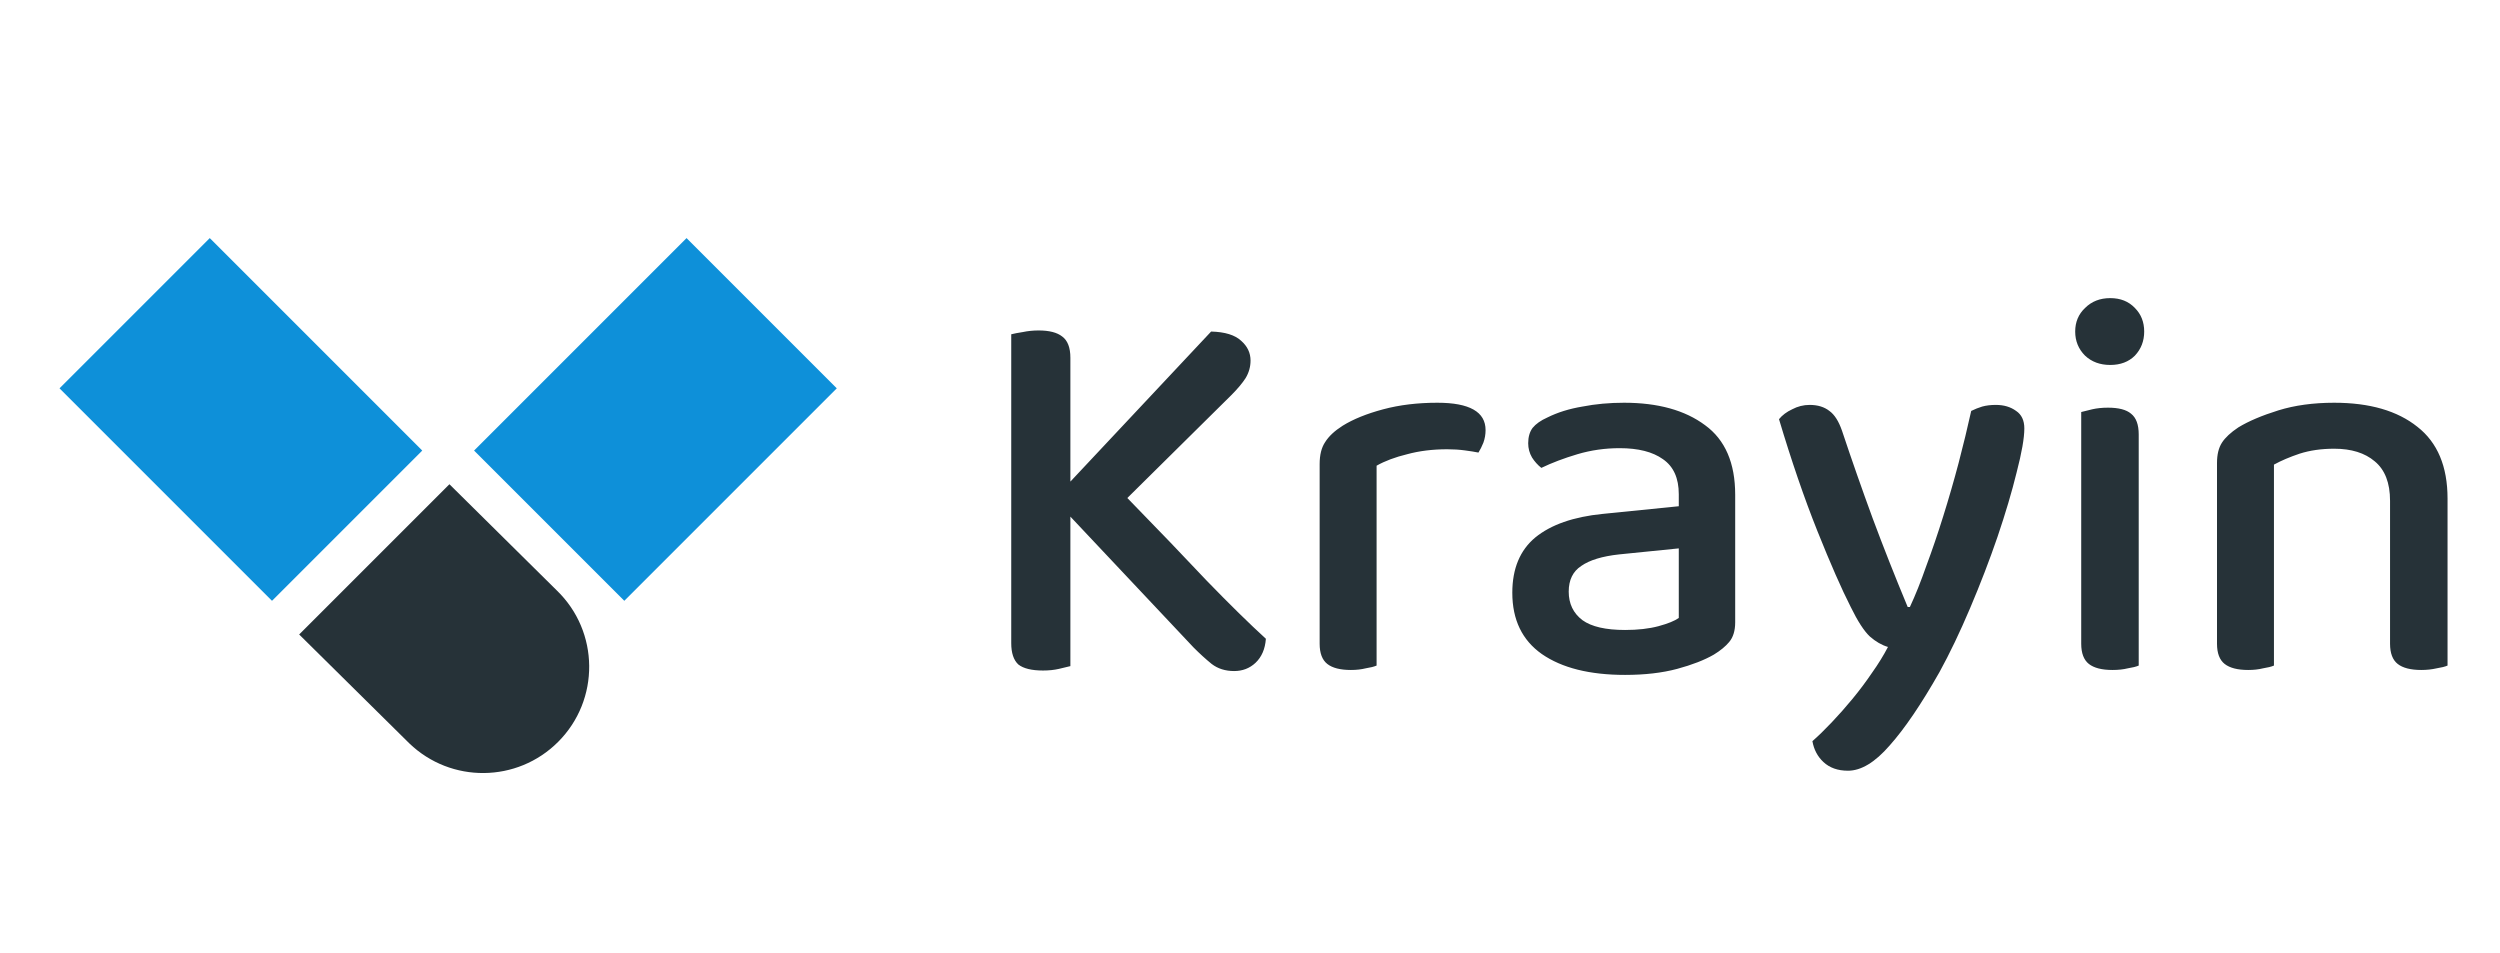
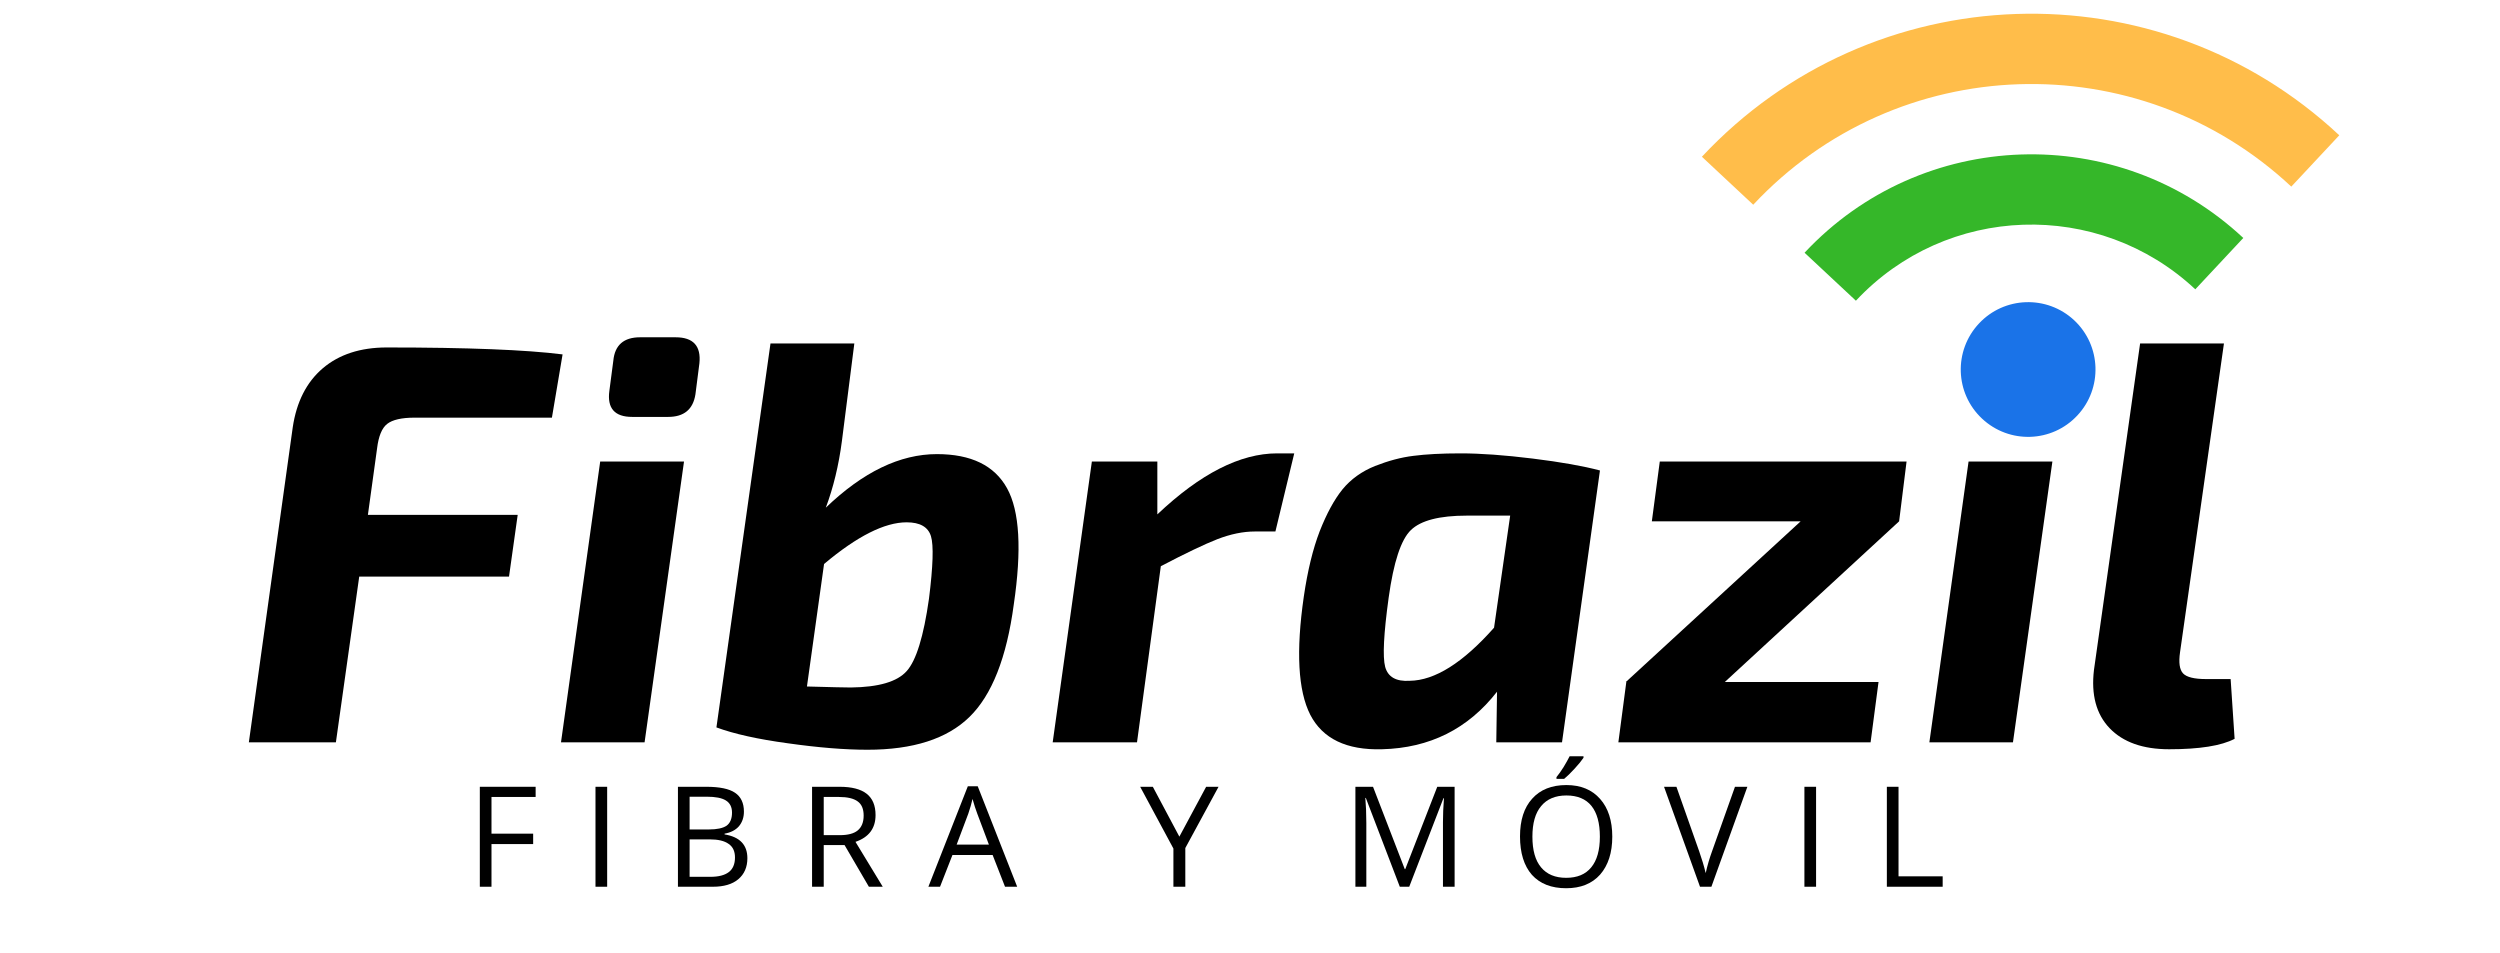
- <svg xmlns="http://www.w3.org/2000/svg" width="105" height="40" viewBox="0 0 105 40" fill="none">
-   <path d="M2.5 16.31L11.424 25.234L17.734 18.924L8.81 10L2.5 16.31Z" fill="#0E90D9" />
-   <path d="M35.145 16.31L26.221 25.234L19.911 18.924L28.835 10L35.145 16.31Z" fill="#0E90D9" />
-   <path d="M12.565 26.648L17.19 31.22C18.941 32.906 21.72 32.88 23.439 31.161C25.205 29.395 25.178 26.525 23.38 24.793L18.876 20.338L12.565 26.648Z" fill="#263238" />
-   <path d="M44.956 21.698V27.977C44.833 28.008 44.672 28.047 44.473 28.093C44.273 28.139 44.051 28.162 43.806 28.162C43.33 28.162 42.985 28.077 42.771 27.909C42.571 27.724 42.472 27.425 42.472 27.012V14.04C42.594 14.009 42.755 13.978 42.955 13.947C43.169 13.902 43.392 13.879 43.622 13.879C44.066 13.879 44.396 13.963 44.611 14.132C44.841 14.3 44.956 14.599 44.956 15.028V20.227L50.867 13.925C51.449 13.94 51.871 14.07 52.132 14.316C52.392 14.546 52.523 14.822 52.523 15.143C52.523 15.404 52.454 15.649 52.316 15.88C52.178 16.094 51.978 16.332 51.718 16.593L47.348 20.916C48.62 22.22 49.732 23.378 50.683 24.39C51.649 25.386 52.477 26.199 53.167 26.828C53.136 27.257 52.99 27.594 52.73 27.84C52.484 28.07 52.185 28.184 51.833 28.184C51.465 28.184 51.15 28.085 50.89 27.886C50.644 27.686 50.391 27.456 50.131 27.195L44.956 21.698ZM57.817 27.954C57.709 28 57.556 28.039 57.357 28.07C57.173 28.116 56.966 28.139 56.736 28.139C56.291 28.139 55.961 28.054 55.747 27.886C55.532 27.717 55.425 27.433 55.425 27.035V19.491C55.425 19.107 55.501 18.8 55.655 18.57C55.808 18.325 56.053 18.095 56.391 17.881C56.835 17.605 57.403 17.375 58.093 17.191C58.783 17.006 59.542 16.915 60.37 16.915C61.719 16.915 62.394 17.298 62.394 18.064C62.394 18.248 62.363 18.425 62.302 18.593C62.24 18.747 62.171 18.885 62.095 19.008C61.941 18.977 61.75 18.946 61.52 18.916C61.29 18.885 61.044 18.869 60.784 18.869C60.17 18.869 59.611 18.939 59.105 19.076C58.599 19.199 58.169 19.36 57.817 19.559V27.954ZM68.255 26.459C68.791 26.459 69.259 26.406 69.658 26.299C70.056 26.191 70.34 26.076 70.509 25.953V23.032L68.002 23.285C67.296 23.362 66.767 23.523 66.415 23.768C66.062 23.998 65.886 24.359 65.886 24.849C65.886 25.355 66.078 25.754 66.461 26.046C66.844 26.322 67.442 26.459 68.255 26.459ZM68.209 16.915C69.635 16.915 70.769 17.229 71.613 17.858C72.456 18.471 72.878 19.445 72.878 20.779V26.137C72.878 26.49 72.793 26.766 72.625 26.965C72.472 27.149 72.257 27.326 71.981 27.494C71.582 27.724 71.069 27.924 70.44 28.093C69.811 28.261 69.083 28.346 68.255 28.346C66.767 28.346 65.602 28.054 64.759 27.471C63.931 26.889 63.517 26.03 63.517 24.895C63.517 23.884 63.839 23.109 64.483 22.573C65.142 22.036 66.085 21.706 67.312 21.584L70.509 21.262V20.756C70.509 20.081 70.287 19.59 69.842 19.284C69.412 18.977 68.807 18.823 68.025 18.823C67.412 18.823 66.821 18.908 66.254 19.076C65.686 19.245 65.18 19.437 64.736 19.651C64.582 19.529 64.452 19.383 64.345 19.215C64.237 19.03 64.184 18.831 64.184 18.616C64.184 18.356 64.245 18.141 64.368 17.973C64.506 17.804 64.713 17.658 64.989 17.535C65.418 17.321 65.909 17.168 66.461 17.076C67.013 16.968 67.596 16.915 68.209 16.915ZM77.731 25.494C77.348 24.742 76.88 23.677 76.328 22.297C75.776 20.916 75.24 19.352 74.718 17.605C74.856 17.436 75.04 17.298 75.27 17.191C75.5 17.068 75.746 17.006 76.006 17.006C76.344 17.006 76.62 17.091 76.834 17.259C77.049 17.413 77.225 17.689 77.363 18.087C77.777 19.329 78.207 20.556 78.651 21.767C79.096 22.963 79.587 24.206 80.123 25.494H80.215C80.445 25.003 80.675 24.428 80.905 23.768C81.151 23.109 81.388 22.412 81.618 21.675C81.848 20.939 82.063 20.196 82.262 19.445C82.462 18.678 82.638 17.95 82.791 17.259C82.945 17.183 83.098 17.122 83.251 17.076C83.42 17.029 83.612 17.006 83.826 17.006C84.164 17.006 84.447 17.091 84.677 17.259C84.907 17.413 85.022 17.658 85.022 17.995C85.022 18.394 84.915 19.008 84.7 19.835C84.501 20.648 84.233 21.553 83.895 22.549C83.558 23.531 83.175 24.527 82.745 25.54C82.316 26.552 81.887 27.448 81.457 28.23C80.691 29.58 79.993 30.607 79.364 31.312C78.751 32.018 78.168 32.37 77.616 32.37C77.187 32.37 76.842 32.248 76.581 32.002C76.336 31.773 76.183 31.481 76.121 31.128C76.367 30.914 76.635 30.653 76.926 30.346C77.218 30.04 77.509 29.71 77.8 29.358C78.092 29.005 78.368 28.637 78.628 28.253C78.889 27.886 79.111 27.525 79.295 27.172C79.035 27.096 78.782 26.95 78.536 26.735C78.291 26.506 78.023 26.091 77.731 25.494ZM89.826 27.954C89.719 28 89.566 28.039 89.366 28.07C89.182 28.116 88.968 28.139 88.722 28.139C88.278 28.139 87.948 28.054 87.733 27.886C87.519 27.717 87.411 27.433 87.411 27.035V17.305C87.534 17.275 87.687 17.236 87.871 17.191C88.07 17.145 88.293 17.122 88.538 17.122C88.983 17.122 89.305 17.206 89.504 17.375C89.719 17.543 89.826 17.834 89.826 18.248V27.954ZM87.158 13.925C87.158 13.526 87.296 13.196 87.572 12.935C87.848 12.659 88.201 12.521 88.63 12.521C89.059 12.521 89.404 12.659 89.665 12.935C89.926 13.196 90.056 13.526 90.056 13.925C90.056 14.323 89.926 14.661 89.665 14.937C89.404 15.197 89.059 15.328 88.63 15.328C88.201 15.328 87.848 15.197 87.572 14.937C87.296 14.661 87.158 14.323 87.158 13.925ZM100.382 21.032C100.382 20.28 100.167 19.728 99.738 19.375C99.324 19.023 98.757 18.846 98.036 18.846C97.499 18.846 97.016 18.916 96.587 19.053C96.173 19.192 95.813 19.345 95.506 19.514V27.954C95.399 28 95.245 28.039 95.046 28.07C94.862 28.116 94.655 28.139 94.425 28.139C93.98 28.139 93.651 28.054 93.436 27.886C93.221 27.717 93.114 27.433 93.114 27.035V19.445C93.114 19.092 93.183 18.808 93.321 18.593C93.459 18.379 93.689 18.164 94.011 17.95C94.44 17.689 95 17.451 95.69 17.236C96.38 17.022 97.162 16.915 98.036 16.915C99.523 16.915 100.689 17.252 101.532 17.927C102.375 18.586 102.797 19.59 102.797 20.939V27.954C102.69 28 102.536 28.039 102.337 28.07C102.138 28.116 101.923 28.139 101.693 28.139C101.248 28.139 100.919 28.054 100.704 27.886C100.489 27.717 100.382 27.433 100.382 27.035V21.032Z" fill="#263238" />
+ <svg xmlns="http://www.w3.org/2000/svg" width="210" zoomAndPan="magnify" viewBox="0 0 157.5 60" height="80" preserveAspectRatio="xMidYMid meet" version="1.2">
+   <defs>
+     <clipPath id="4373cc3df5">
+       <path d="M 107 0.094 L 148 0.094 L 148 13 L 107 13 Z M 107 0.094 " />
+     </clipPath>
+     <clipPath id="ca78524e6f">
+       <path d="M 107.219 9.875 L 126.621 -10.879 L 147.375 8.523 L 127.973 29.277 Z M 107.219 9.875 " />
+     </clipPath>
+     <clipPath id="308aca0af8">
+       <path d="M 107.219 9.875 L 126.621 -10.879 L 147.375 8.523 L 127.973 29.277 Z M 107.219 9.875 " />
+     </clipPath>
+     <clipPath id="d6f1f6f569">
+       <path d="M 113 9 L 142 9 L 142 19 L 113 19 Z M 113 9 " />
+     </clipPath>
+     <clipPath id="aa2eb89b92">
+       <path d="M 107.219 9.875 L 126.621 -10.879 L 147.375 8.523 L 127.973 29.277 Z M 107.219 9.875 " />
+     </clipPath>
+     <clipPath id="658f47b428">
+       <path d="M 107.219 9.875 L 126.621 -10.879 L 147.375 8.523 L 127.973 29.277 Z M 107.219 9.875 " />
+     </clipPath>
+     <clipPath id="40fcc477ec">
+       <path d="M 123 19 L 133 19 L 133 28 L 123 28 Z M 123 19 " />
+     </clipPath>
+     <clipPath id="887a07afd0">
+       <path d="M 107.219 9.875 L 126.621 -10.879 L 147.375 8.523 L 127.973 29.277 Z M 107.219 9.875 " />
+     </clipPath>
+     <clipPath id="eb48db1ecf">
+       <path d="M 107.219 9.875 L 126.621 -10.879 L 147.375 8.523 L 127.973 29.277 Z M 107.219 9.875 " />
+     </clipPath>
+   </defs>
+   <g id="b91502c331">
+     <g style="fill:#000000;fill-opacity:1;">
+       <g transform="translate(14.73969, 46.76506)">
+         <path style="stroke:none" d="M 20.031 -20.453 L 11.375 -20.453 C 10.562 -20.453 9.988 -20.32 9.656 -20.062 C 9.32 -19.801 9.109 -19.285 9.016 -18.516 L 8.438 -14.328 L 17.875 -14.328 L 17.328 -10.438 L 7.891 -10.438 L 6.422 0 L 0.938 0 L 3.703 -19.844 C 3.941 -21.445 4.57 -22.688 5.594 -23.562 C 6.625 -24.438 7.969 -24.875 9.625 -24.875 C 14.719 -24.875 18.41 -24.727 20.703 -24.438 Z M 20.031 -20.453 " />
+       </g>
+     </g>
+     <g style="fill:#000000;fill-opacity:1;">
+       <g transform="translate(34.51503, 46.76506)">
+         <path style="stroke:none" d="M 5.812 -25.516 L 8.047 -25.516 C 9.16 -25.516 9.66 -24.969 9.547 -23.875 L 9.297 -21.922 C 9.148 -20.973 8.578 -20.5 7.578 -20.5 L 5.312 -20.5 C 4.207 -20.5 3.727 -21.047 3.875 -22.141 L 4.125 -24.047 C 4.219 -25.023 4.781 -25.516 5.812 -25.516 Z M 6.094 0 L 0.828 0 L 3.297 -17.688 L 8.578 -17.688 Z M 6.094 0 " />
+       </g>
+     </g>
+     <g style="fill:#000000;fill-opacity:1;">
+       <g transform="translate(44.38475, 46.76506)">
+         <path style="stroke:none" d="M 9.438 -25.125 L 8.656 -18.984 C 8.457 -17.453 8.117 -16.051 7.641 -14.781 C 9.984 -17.031 12.316 -18.156 14.641 -18.156 C 16.797 -18.156 18.27 -17.438 19.062 -16 C 19.852 -14.57 19.992 -12.133 19.484 -8.688 C 19.035 -5.332 18.102 -2.969 16.688 -1.594 C 15.281 -0.219 13.141 0.469 10.266 0.469 C 8.828 0.469 7.156 0.332 5.25 0.062 C 3.352 -0.195 1.852 -0.531 0.75 -0.938 L 4.156 -25.125 Z M 7.531 -11.234 L 6.453 -3.516 C 7.984 -3.473 8.906 -3.453 9.219 -3.453 C 10.969 -3.473 12.141 -3.816 12.734 -4.484 C 13.336 -5.148 13.805 -6.672 14.141 -9.047 C 14.398 -11.098 14.441 -12.41 14.266 -12.984 C 14.086 -13.566 13.578 -13.859 12.734 -13.859 C 11.348 -13.859 9.613 -12.984 7.531 -11.234 Z M 7.531 -11.234 " />
+       </g>
+     </g>
+     <g style="fill:#000000;fill-opacity:1;">
+       <g transform="translate(65.63158, 46.76506)">
+         <path style="stroke:none" d="M 15.906 -18.203 L 14.719 -13.281 L 13.422 -13.281 C 12.68 -13.281 11.895 -13.117 11.062 -12.797 C 10.238 -12.473 9.051 -11.906 7.5 -11.094 L 6 0 L 0.688 0 L 3.156 -17.688 L 7.281 -17.688 L 7.281 -14.359 C 9.988 -16.922 12.504 -18.203 14.828 -18.203 Z M 15.906 -18.203 " />
+       </g>
+     </g>
+     <g style="fill:#000000;fill-opacity:1;">
+       <g transform="translate(80.81301, 46.76506)">
+         <path style="stroke:none" d="M 17.594 0 L 13.453 0 L 13.5 -3.188 C 11.676 -0.844 9.258 0.363 6.25 0.438 C 4.02 0.5 2.516 -0.223 1.734 -1.734 C 0.961 -3.254 0.828 -5.738 1.328 -9.188 C 1.566 -10.812 1.898 -12.18 2.328 -13.297 C 2.766 -14.41 3.242 -15.289 3.766 -15.938 C 4.297 -16.582 4.977 -17.07 5.812 -17.406 C 6.656 -17.738 7.461 -17.953 8.234 -18.047 C 9.016 -18.148 10.004 -18.203 11.203 -18.203 C 12.461 -18.203 13.977 -18.094 15.75 -17.875 C 17.52 -17.656 18.93 -17.406 19.984 -17.125 Z M 14.328 -14.281 L 11.594 -14.281 C 9.875 -14.281 8.703 -13.977 8.078 -13.375 C 7.453 -12.781 6.984 -11.359 6.672 -9.109 C 6.359 -6.836 6.285 -5.383 6.453 -4.75 C 6.629 -4.113 7.145 -3.82 8 -3.875 C 9.582 -3.895 11.352 -5.008 13.312 -7.219 Z M 14.328 -14.281 " />
+       </g>
+     </g>
+     <g style="fill:#000000;fill-opacity:1;">
+       <g transform="translate(101.9881, 46.76506)">
+         <path style="stroke:none" d="M 17.656 -13.922 L 6.672 -3.797 L 16.359 -3.797 L 15.859 0 L -0.031 0 L 0.469 -3.797 L 0.438 -3.797 L 11.453 -13.922 L 2.078 -13.922 L 2.578 -17.688 L 18.125 -17.688 Z M 17.656 -13.922 " />
+       </g>
+     </g>
+     <g style="fill:#000000;fill-opacity:1;">
+       <g transform="translate(120.7226, 46.76506)">
+         <path style="stroke:none" d="M 5.812 -25.516 L 8.047 -25.516 C 9.16 -25.516 9.66 -24.969 9.547 -23.875 L 9.297 -21.922 C 9.148 -20.973 8.578 -20.5 7.578 -20.5 L 5.312 -20.5 C 4.207 -20.5 3.727 -21.047 3.875 -22.141 L 4.125 -24.047 C 4.219 -25.023 4.781 -25.516 5.812 -25.516 Z M 6.094 0 L 0.828 0 L 3.297 -17.688 L 8.578 -17.688 Z M 6.094 0 " />
+       </g>
+     </g>
+     <g style="fill:#000000;fill-opacity:1;">
+       <g transform="translate(130.5923, 46.76506)">
+         <path style="stroke:none" d="M 9.516 -25.125 L 6.75 -5.672 C 6.656 -5.023 6.719 -4.582 6.938 -4.344 C 7.164 -4.102 7.648 -3.984 8.391 -3.984 L 9.938 -3.984 L 10.188 -0.219 C 9.352 0.219 7.977 0.438 6.062 0.438 C 4.414 0.438 3.164 -0.004 2.312 -0.891 C 1.469 -1.773 1.141 -3 1.328 -4.562 L 4.234 -25.125 Z M 9.516 -25.125 " />
+       </g>
+     </g>
+     <g clip-rule="nonzero" clip-path="url(#4373cc3df5)">
+       <g clip-rule="nonzero" clip-path="url(#ca78524e6f)">
+         <g clip-rule="nonzero" clip-path="url(#308aca0af8)">
+           <path style=" stroke:none;fill-rule:nonzero;fill:#ffbd4a;fill-opacity:1;" d="M 107.219 9.875 L 110.453 12.898 C 119.5 3.223 134.676 2.711 144.352 11.758 L 147.375 8.523 C 135.91 -2.195 117.938 -1.59 107.219 9.875 Z M 107.219 9.875 " />
+         </g>
+       </g>
+     </g>
+     <g clip-rule="nonzero" clip-path="url(#d6f1f6f569)">
+       <g clip-rule="nonzero" clip-path="url(#aa2eb89b92)">
+         <g clip-rule="nonzero" clip-path="url(#658f47b428)">
+           <path style=" stroke:none;fill-rule:nonzero;fill:#35b729;fill-opacity:1;" d="M 113.688 15.922 L 116.922 18.945 C 122.629 12.84 132.203 12.523 138.305 18.227 L 141.328 14.992 C 133.438 7.617 121.062 8.035 113.688 15.922 Z M 113.688 15.922 " />
+         </g>
+       </g>
+     </g>
+     <g clip-rule="nonzero" clip-path="url(#40fcc477ec)">
+       <g clip-rule="nonzero" clip-path="url(#887a07afd0)">
+         <g clip-rule="nonzero" clip-path="url(#eb48db1ecf)">
+           <path style=" stroke:none;fill-rule:nonzero;fill:#1a73e8;fill-opacity:1;" d="M 124.676 20.379 C 123.07 22.094 123.16 24.777 124.871 26.375 C 126.586 27.98 129.27 27.891 130.871 26.176 C 132.473 24.465 132.383 21.777 130.672 20.176 C 128.957 18.578 126.273 18.672 124.676 20.379 Z M 124.676 20.379 " />
+         </g>
+       </g>
+     </g>
+     <g style="fill:#000000;fill-opacity:1;">
+       <g transform="translate(29.36988, 55.86457)">
+         <path style="stroke:none" d="M 1.594 0 L 0.859 0 L 0.859 -6.297 L 4.375 -6.297 L 4.375 -5.656 L 1.594 -5.656 L 1.594 -3.344 L 4.219 -3.344 L 4.219 -2.688 L 1.594 -2.688 Z M 1.594 0 " />
+       </g>
+     </g>
+     <g style="fill:#000000;fill-opacity:1;">
+       <g transform="translate(36.65702, 55.86457)">
+         <path style="stroke:none" d="M 0.859 0 L 0.859 -6.297 L 1.594 -6.297 L 1.594 0 Z M 0.859 0 " />
+       </g>
+     </g>
+     <g style="fill:#000000;fill-opacity:1;">
+       <g transform="translate(41.85098, 55.86457)">
+         <path style="stroke:none" d="M 0.859 -6.297 L 2.641 -6.297 C 3.484 -6.297 4.086 -6.172 4.453 -5.922 C 4.828 -5.672 5.016 -5.273 5.016 -4.734 C 5.016 -4.367 4.91 -4.062 4.703 -3.812 C 4.492 -3.57 4.191 -3.414 3.797 -3.344 L 3.797 -3.297 C 4.754 -3.141 5.234 -2.641 5.234 -1.797 C 5.234 -1.234 5.039 -0.789 4.656 -0.469 C 4.281 -0.156 3.75 0 3.062 0 L 0.859 0 Z M 1.594 -3.609 L 2.812 -3.609 C 3.32 -3.609 3.691 -3.688 3.922 -3.844 C 4.148 -4.008 4.266 -4.285 4.266 -4.672 C 4.266 -5.023 4.133 -5.281 3.875 -5.438 C 3.625 -5.594 3.223 -5.672 2.672 -5.672 L 1.594 -5.672 Z M 1.594 -2.984 L 1.594 -0.625 L 2.906 -0.625 C 3.414 -0.625 3.801 -0.723 4.062 -0.922 C 4.32 -1.117 4.453 -1.426 4.453 -1.844 C 4.453 -2.238 4.316 -2.523 4.047 -2.703 C 3.785 -2.891 3.391 -2.984 2.859 -2.984 Z M 1.594 -2.984 " />
+       </g>
+     </g>
+     <g style="fill:#000000;fill-opacity:1;">
+       <g transform="translate(50.30101, 55.86457)">
+         <path style="stroke:none" d="M 1.594 -2.625 L 1.594 0 L 0.859 0 L 0.859 -6.297 L 2.594 -6.297 C 3.363 -6.297 3.93 -6.148 4.297 -5.859 C 4.672 -5.566 4.859 -5.117 4.859 -4.516 C 4.859 -3.68 4.438 -3.117 3.594 -2.828 L 5.312 0 L 4.438 0 L 2.906 -2.625 Z M 1.594 -3.25 L 2.609 -3.25 C 3.117 -3.25 3.492 -3.348 3.734 -3.547 C 3.984 -3.754 4.109 -4.066 4.109 -4.484 C 4.109 -4.898 3.984 -5.195 3.734 -5.375 C 3.484 -5.562 3.086 -5.656 2.547 -5.656 L 1.594 -5.656 Z M 1.594 -3.25 " />
+       </g>
+     </g>
+     <g style="fill:#000000;fill-opacity:1;">
+       <g transform="translate(58.48831, 55.86457)">
+         <path style="stroke:none" d="M 4.828 0 L 4.047 -2 L 1.516 -2 L 0.734 0 L 0 0 L 2.484 -6.328 L 3.109 -6.328 L 5.594 0 Z M 3.812 -2.656 L 3.078 -4.609 C 2.984 -4.859 2.883 -5.164 2.781 -5.531 C 2.719 -5.25 2.629 -4.941 2.516 -4.609 L 1.781 -2.656 Z M 3.812 -2.656 " />
+       </g>
+     </g>
+     <g style="fill:#000000;fill-opacity:1;">
+       <g transform="translate(66.80482, 55.86457)">
+         <path style="stroke:none" d="" />
+       </g>
+     </g>
+     <g style="fill:#000000;fill-opacity:1;">
+       <g transform="translate(71.83081, 55.86457)">
+         <path style="stroke:none" d="M 2.469 -3.156 L 4.156 -6.297 L 4.938 -6.297 L 2.844 -2.438 L 2.844 0 L 2.094 0 L 2.094 -2.406 L 0 -6.297 L 0.797 -6.297 Z M 2.469 -3.156 " />
+       </g>
+     </g>
+     <g style="fill:#000000;fill-opacity:1;">
+       <g transform="translate(79.50558, 55.86457)">
+         <path style="stroke:none" d="" />
+       </g>
+     </g>
+     <g style="fill:#000000;fill-opacity:1;">
+       <g transform="translate(84.53157, 55.86457)">
+         <path style="stroke:none" d="M 3.656 0 L 1.516 -5.594 L 1.484 -5.594 C 1.523 -5.145 1.547 -4.617 1.547 -4.016 L 1.547 0 L 0.859 0 L 0.859 -6.297 L 1.969 -6.297 L 3.969 -1.109 L 4 -1.109 L 6.016 -6.297 L 7.109 -6.297 L 7.109 0 L 6.375 0 L 6.375 -4.062 C 6.375 -4.531 6.395 -5.035 6.438 -5.578 L 6.406 -5.578 L 4.25 0 Z M 3.656 0 " />
+       </g>
+     </g>
+     <g style="fill:#000000;fill-opacity:1;">
+       <g transform="translate(95.22983, 55.86457)">
+         <path style="stroke:none" d="M 6.344 -3.156 C 6.344 -2.145 6.086 -1.348 5.578 -0.766 C 5.066 -0.191 4.352 0.094 3.438 0.094 C 2.508 0.094 1.789 -0.188 1.281 -0.75 C 0.781 -1.32 0.531 -2.129 0.531 -3.172 C 0.531 -4.191 0.785 -4.984 1.297 -5.547 C 1.805 -6.117 2.523 -6.406 3.453 -6.406 C 4.359 -6.406 5.066 -6.113 5.578 -5.531 C 6.086 -4.957 6.344 -4.164 6.344 -3.156 Z M 1.312 -3.156 C 1.312 -2.301 1.492 -1.656 1.859 -1.219 C 2.223 -0.781 2.75 -0.562 3.438 -0.562 C 4.133 -0.562 4.66 -0.781 5.016 -1.219 C 5.379 -1.656 5.562 -2.301 5.562 -3.156 C 5.562 -4.008 5.383 -4.656 5.031 -5.094 C 4.676 -5.531 4.148 -5.75 3.453 -5.75 C 2.754 -5.75 2.223 -5.523 1.859 -5.078 C 1.492 -4.641 1.312 -4 1.312 -3.156 Z M 2.828 -6.906 C 2.973 -7.082 3.125 -7.297 3.281 -7.547 C 3.438 -7.805 3.562 -8.031 3.656 -8.219 L 4.531 -8.219 L 4.531 -8.125 C 4.406 -7.938 4.219 -7.707 3.969 -7.438 C 3.719 -7.164 3.5 -6.953 3.312 -6.797 L 2.828 -6.797 Z M 2.828 -6.906 " />
+       </g>
+     </g>
+     <g style="fill:#000000;fill-opacity:1;">
+       <g transform="translate(104.8341, 55.86457)">
+         <path style="stroke:none" d="M 4.469 -6.297 L 5.25 -6.297 L 2.984 0 L 2.266 0 L 0 -6.297 L 0.781 -6.297 L 2.219 -2.219 C 2.383 -1.75 2.52 -1.297 2.625 -0.859 C 2.727 -1.328 2.863 -1.789 3.031 -2.25 Z M 4.469 -6.297 " />
+       </g>
+     </g>
+     <g style="fill:#000000;fill-opacity:1;">
+       <g transform="translate(112.819, 55.86457)">
+         <path style="stroke:none" d="M 0.859 0 L 0.859 -6.297 L 1.594 -6.297 L 1.594 0 Z M 0.859 0 " />
+       </g>
+     </g>
+     <g style="fill:#000000;fill-opacity:1;">
+       <g transform="translate(118.013, 55.86457)">
+         <path style="stroke:none" d="M 0.859 0 L 0.859 -6.297 L 1.594 -6.297 L 1.594 -0.656 L 4.375 -0.656 L 4.375 0 Z M 0.859 0 " />
+       </g>
+     </g>
+     <g style="fill:#000000;fill-opacity:1;">
+       <g transform="translate(125.3291, 55.86457)">
+         <path style="stroke:none" d="" />
+       </g>
+     </g>
+   </g>
</svg>
